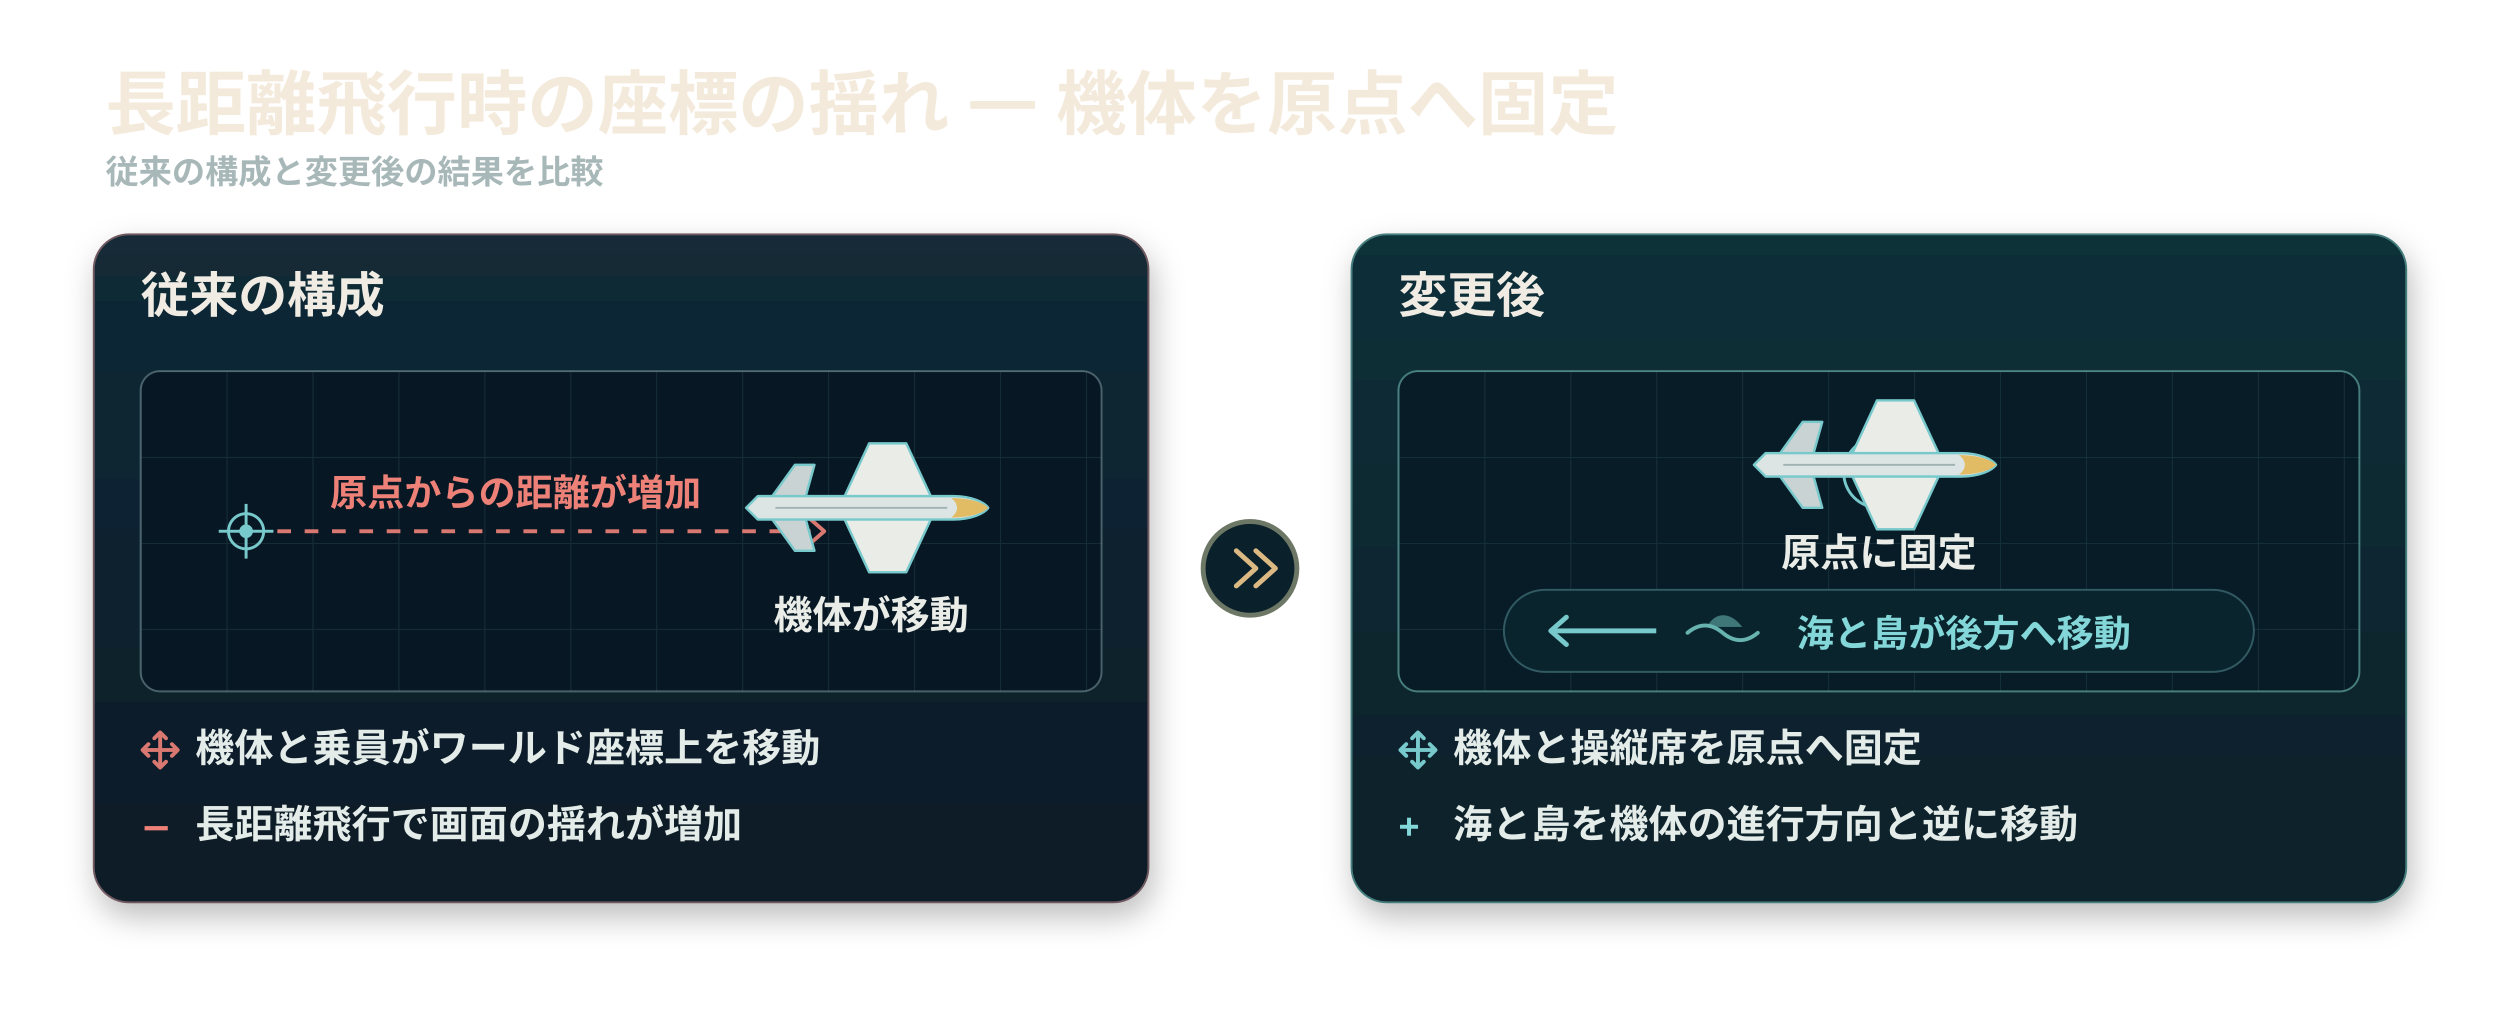
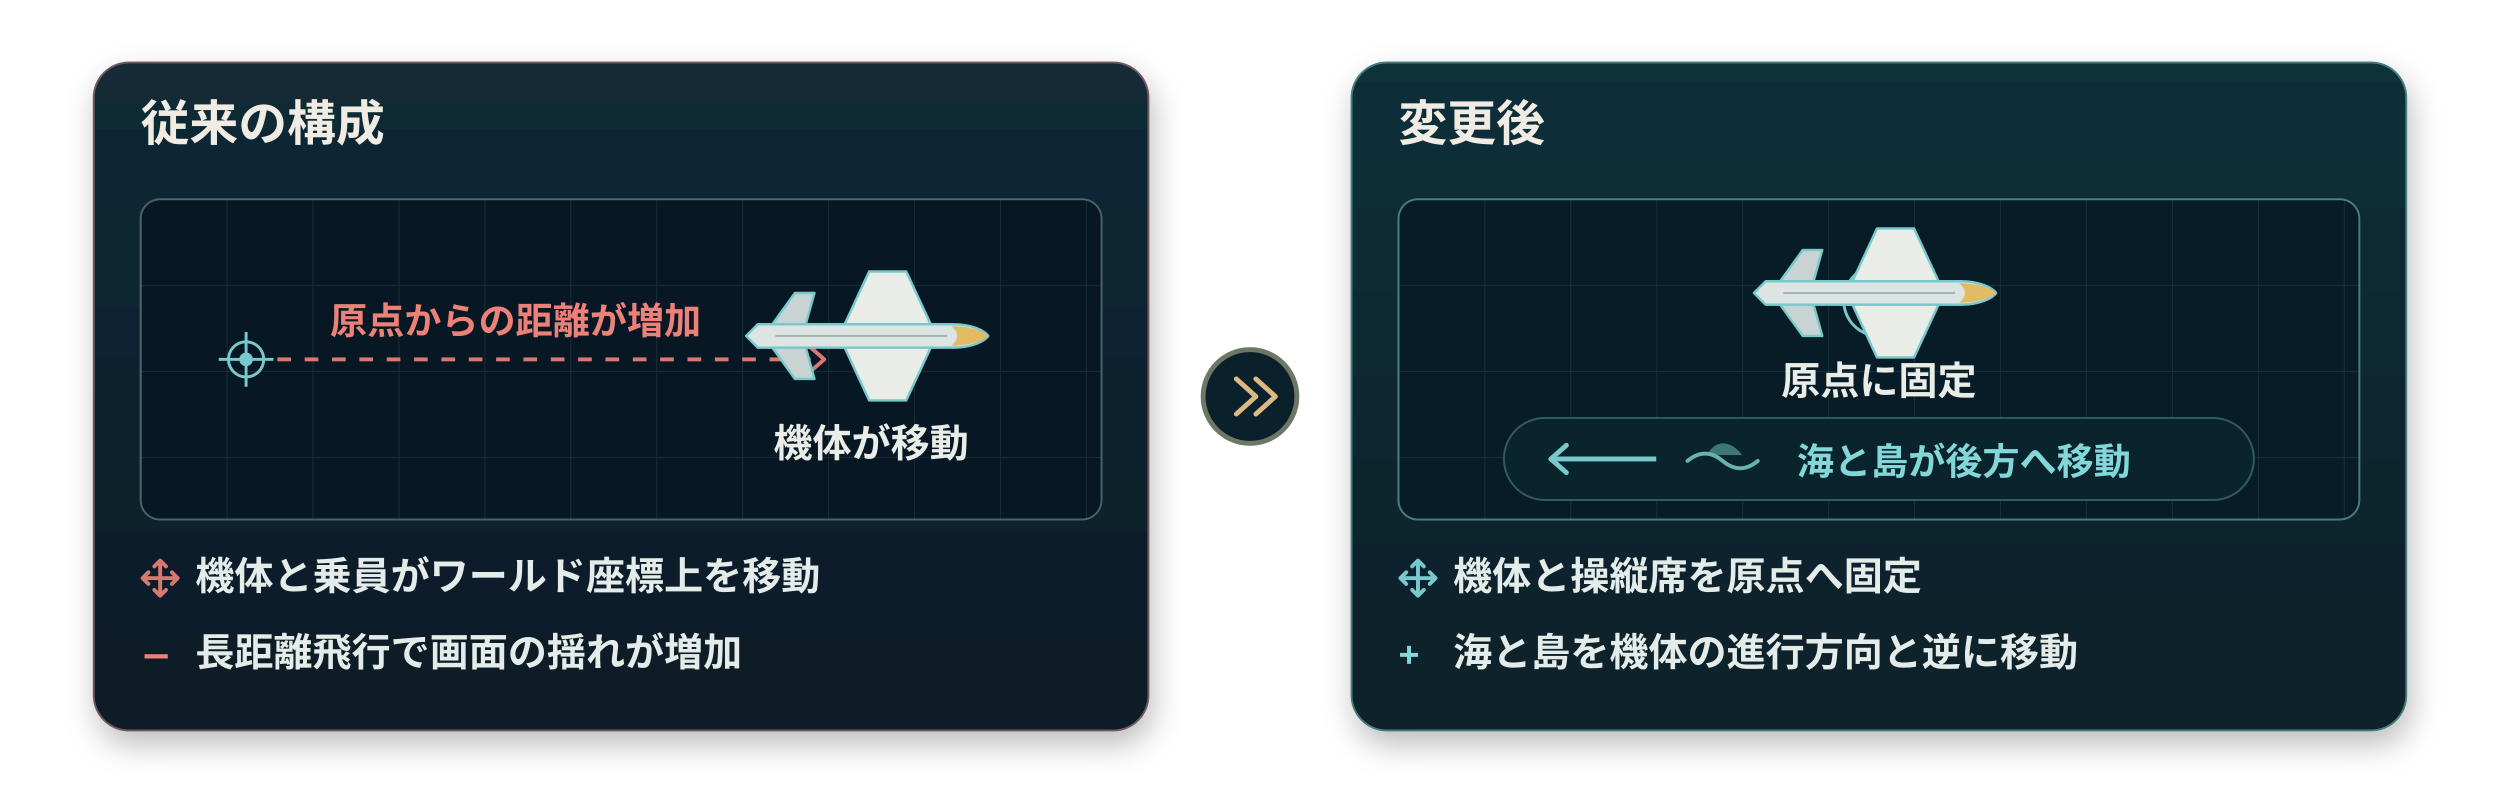
- <svg xmlns="http://www.w3.org/2000/svg" width="1280" height="520" viewBox="0 0 1280 520" role="img" aria-labelledby="title desc">
+ <svg xmlns="http://www.w3.org/2000/svg" width="1280" height="410" viewBox="0 0 1280 410" role="img" aria-labelledby="title desc">
  <defs>
    <linearGradient id="beforeCard" x1="0" y1="0" x2="0" y2="1">
      <stop stop-color="#122a37" />
      <stop offset="1" stop-color="#0a1b26" />
    </linearGradient>
    <linearGradient id="afterCard" x1="0" y1="0" x2="0" y2="1">
      <stop stop-color="#0c3039" />
      <stop offset="1" stop-color="#082029" />
    </linearGradient>
    <pattern id="grid" width="44" height="44" patternUnits="userSpaceOnUse">
      <path d="M44 0H0V44" fill="none" stroke="#8fd4d7" stroke-opacity=".11" />
    </pattern>
    <filter id="shadow" x="-15%" y="-15%" width="130%" height="140%">
      <feDropShadow dy="7" stdDeviation="8" flood-color="#000" flood-opacity=".26" />
    </filter>
    <style>
      text{font-family:"Noto Sans JP","Yu Gothic UI","Segoe UI",sans-serif}
-       .title{fill:#f4eadb;font-size:36px;font-weight:700}.sub{fill:#a8b8b9;font-size:17px;font-weight:600}
      .cardTitle{fill:#f0ece3;font-size:25px;font-weight:700}.label{fill:#e9ece7;font-size:20px;font-weight:650}
      .muted{fill:#aebbbc;font-size:18px;font-weight:550}.danger{fill:#ed8178;font-size:19px;font-weight:650}
      .accent{fill:#83d7d9;font-size:19px;font-weight:650}.fact{fill:#e4ecea;font-size:20px;font-weight:600}
-       @media (prefers-color-scheme:light){.title{fill:#173f50}.sub{fill:#586f76}}
    </style>
    <g id="ekranoplanTop" stroke="#78c9cc" stroke-width="1.25" stroke-linejoin="round">
      <path d="M-52-4L-39-22H-29L-34-4V4L-29 22H-39L-52 4Z" fill="#c9d3d4" />
      <path d="M-14-5L-1-33H18L31-5V5L18 33H-1L-14 5Z" fill="#e9ece7" />
      <path d="M-58-6H42C51-6 58-3 60 0C58 3 51 6 42 6H-58L-64 0Z" fill="#dce5e3" />
      <path d="M41-5C50-5 57-3 60 0C57 3 50 5 41 5C45 2 45-2 41-5Z" fill="#e2bb65" stroke="none" />
      <path d="M-49 0H39" fill="none" stroke="#93a5a7" stroke-width="1" opacity=".8" />
    </g>
    <g id="coordinateMethodIcon" fill="none" stroke-linecap="round" stroke-linejoin="round">
      <path d="M10 1v18M1 10h18M10 1 7 4M10 1l3 3M19 10l-3-3M19 10l-3 3M10 19l-3-3M10 19l3-3M1 10l3-3M1 10l3 3" />
    </g>
  </defs>
-   <text x="54" y="66" class="title">長距離飛行時の座標の揺れ — 機体を原点へ固定</text>
-   <text x="54" y="94" class="sub">従来の構成と変更後の結果を比較</text>
-   <g filter="url(#shadow)">
-     <rect x="48" y="120" width="540" height="342" rx="18" fill="url(#beforeCard)" stroke="#6f5960" />
-     <rect x="692" y="120" width="540" height="342" rx="18" fill="url(#afterCard)" stroke="#467d7c" />
-   </g>
-   <text x="72" y="160" class="cardTitle">従来の構成</text>
-   <text x="716" y="160" class="cardTitle">変更後</text>
-   <g transform="translate(72 190)">
-     <rect width="492" height="164" rx="10" fill="#071824" stroke="#49616b" />
-     <rect width="492" height="164" rx="10" fill="url(#grid)" />
-     <g transform="translate(54 82)" fill="none" stroke="#78c9cc" stroke-width="1.5">
-       <circle r="9" />
-       <path d="M-14 0h28M0-14v28" />
+   <g transform="translate(0 -88)">
+     <g filter="url(#shadow)">
+       <rect x="48" y="120" width="540" height="342" rx="18" fill="url(#beforeCard)" stroke="#6f5960" />
+       <rect x="692" y="120" width="540" height="342" rx="18" fill="url(#afterCard)" stroke="#467d7c" />
    </g>
-     <circle cx="54" cy="82" r="3.5" fill="#78c9cc" />
-     <path d="M70 82H350" fill="none" stroke="#d97871" stroke-width="2" stroke-dasharray="7 7" />
-     <path d="M342 75l8 7-8 7" fill="none" stroke="#d97871" stroke-width="2" stroke-linecap="round" stroke-linejoin="round" />
-     <text x="192" y="69" class="danger" text-anchor="middle">原点からの距離が増加</text>
-     <g transform="translate(374 70)">
-       <use href="#ekranoplanTop" />
-       <text x="0" y="62" class="label" text-anchor="middle">機体が移動</text>
+     <text x="72" y="160" class="cardTitle">従来の構成</text>
+     <text x="716" y="160" class="cardTitle">変更後</text>
+     <g transform="translate(72 190)">
+       <rect width="492" height="164" rx="10" fill="#071824" stroke="#49616b" />
+       <rect width="492" height="164" rx="10" fill="url(#grid)" />
+       <g transform="translate(54 82)" fill="none" stroke="#78c9cc" stroke-width="1.5">
+         <circle r="9" />
+         <path d="M-14 0h28M0-14v28" />
+       </g>
+       <circle cx="54" cy="82" r="3.5" fill="#78c9cc" />
+       <path d="M70 82H350" fill="none" stroke="#d97871" stroke-width="2" stroke-dasharray="7 7" />
+       <path d="M342 75l8 7-8 7" fill="none" stroke="#d97871" stroke-width="2" stroke-linecap="round" stroke-linejoin="round" />
+       <text x="192" y="69" class="danger" text-anchor="middle">原点からの距離が増加</text>
+       <g transform="translate(374 70)">
+         <use href="#ekranoplanTop" />
+         <text x="0" y="62" class="label" text-anchor="middle">機体が移動</text>
+       </g>
+     </g>
+     <g transform="translate(72 384)">
+       <g transform="translate(0 -10)" fill="none" stroke="#d97871" stroke-width="2" stroke-linecap="round" stroke-linejoin="round">
+         <use href="#coordinateMethodIcon" />
+       </g>
+       <text x="28" y="6" class="fact">機体と乗員がワールド座標上を移動</text>
+       <text x="0" y="46" class="danger" font-size="26" font-weight="700">−</text>
+       <text x="28" y="45" class="fact">長距離飛行で画面の揺れが増加</text>
+     </g>
+     <g transform="translate(716 190)">
+       <rect width="492" height="164" rx="10" fill="#071c26" stroke="#467d7c" />
+       <rect width="492" height="164" rx="10" fill="url(#grid)" />
+       <g transform="translate(246 52)" fill="none" stroke="#78c9cc" stroke-width="1.5">
+         <circle r="18" />
+         <path d="M-28 0h56M0-28v56" />
+       </g>
+       <circle cx="246" cy="52" r="4" fill="#dcb982" />
+       <g transform="translate(246 48)">
+         <use href="#ekranoplanTop" />
+         <text x="0" y="52" class="label" text-anchor="middle">原点に固定</text>
+       </g>
+       <g transform="translate(54 112)">
+         <rect width="384" height="42" rx="21" fill="#09242d" stroke="#315a62" />
+         <path d="M78 21H24" fill="none" stroke="#78c9cc" stroke-width="2.5" />
+         <path d="M32 14l-8 7 8 7" fill="none" stroke="#78c9cc" stroke-width="2.5" stroke-linecap="round" stroke-linejoin="round" />
+         <g transform="translate(94 10)" fill="none" stroke="#67b3b0" stroke-width="2" stroke-linecap="round" stroke-linejoin="round">
+           <path d="M0 12c6-5 12-5 18 0s12 5 18 0" />
+           <path d="M10 9c4-8 12-8 18 0Z" fill="#67b3b0" fill-opacity=".58" stroke="none" />
+         </g>
+         <text x="150" y="29" class="accent">海と島が後方へ移動</text>
+       </g>
+     </g>
+     <g transform="translate(716 384)">
+       <g transform="translate(0 -10)" fill="none" stroke="#78c9cc" stroke-width="2" stroke-linecap="round" stroke-linejoin="round">
+         <use href="#coordinateMethodIcon" />
+       </g>
+       <text x="28" y="6" class="fact">機体と操縦席を原点へ固定</text>
+       <text x="0" y="46" class="accent" font-size="26" font-weight="700">+</text>
+       <text x="28" y="45" class="fact">海と島を機体の進行方向と逆に移動</text>
+     </g>
+     <g transform="translate(640 291)" fill="none" stroke="#dcb982" stroke-width="2.5" stroke-linecap="round" stroke-linejoin="round">
+       <circle r="24" fill="#0a202a" stroke="#6d7765" />
+       <path d="M-7-9l10 9-10 9M3-9l10 9-10 9" />
    </g>
  </g>
-   <g transform="translate(72 384)">
-     <g transform="translate(0 -10)" fill="none" stroke="#d97871" stroke-width="2" stroke-linecap="round" stroke-linejoin="round">
-       <use href="#coordinateMethodIcon" />
-     </g>
-     <text x="28" y="6" class="fact">機体と乗員がワールド座標上を移動</text>
-     <text x="0" y="46" class="danger" font-size="26" font-weight="700">−</text>
-     <text x="28" y="45" class="fact">長距離飛行で画面の揺れが増加</text>
-   </g>
-   <g transform="translate(716 190)">
-     <rect width="492" height="164" rx="10" fill="#071c26" stroke="#467d7c" />
-     <rect width="492" height="164" rx="10" fill="url(#grid)" />
-     <g transform="translate(246 52)" fill="none" stroke="#78c9cc" stroke-width="1.5">
-       <circle r="18" />
-       <path d="M-28 0h56M0-28v56" />
-     </g>
-     <circle cx="246" cy="52" r="4" fill="#dcb982" />
-     <g transform="translate(246 48)">
-       <use href="#ekranoplanTop" />
-       <text x="0" y="52" class="label" text-anchor="middle">原点に固定</text>
-     </g>
-     <g transform="translate(54 112)">
-       <rect width="384" height="42" rx="21" fill="#09242d" stroke="#315a62" />
-       <path d="M78 21H24" fill="none" stroke="#78c9cc" stroke-width="2.5" />
-       <path d="M32 14l-8 7 8 7" fill="none" stroke="#78c9cc" stroke-width="2.5" stroke-linecap="round" stroke-linejoin="round" />
-       <g transform="translate(94 10)" fill="none" stroke="#67b3b0" stroke-width="2" stroke-linecap="round" stroke-linejoin="round">
-         <path d="M0 12c6-5 12-5 18 0s12 5 18 0" />
-         <path d="M10 9c4-8 12-8 18 0Z" fill="#67b3b0" fill-opacity=".58" stroke="none" />
-       </g>
-       <text x="150" y="29" class="accent">海と島が後方へ移動</text>
-     </g>
-   </g>
-   <g transform="translate(716 384)">
-     <g transform="translate(0 -10)" fill="none" stroke="#78c9cc" stroke-width="2" stroke-linecap="round" stroke-linejoin="round">
-       <use href="#coordinateMethodIcon" />
-     </g>
-     <text x="28" y="6" class="fact">機体と操縦席を原点へ固定</text>
-     <text x="0" y="46" class="accent" font-size="26" font-weight="700">+</text>
-     <text x="28" y="45" class="fact">海と島を機体の進行方向と逆に移動</text>
-   </g>
-   <g transform="translate(640 291)" fill="none" stroke="#dcb982" stroke-width="2.5" stroke-linecap="round" stroke-linejoin="round">
-     <circle r="24" fill="#0a202a" stroke="#6d7765" />
-     <path d="M-7-9l10 9-10 9M3-9l10 9-10 9" />
-   </g>
</svg>
